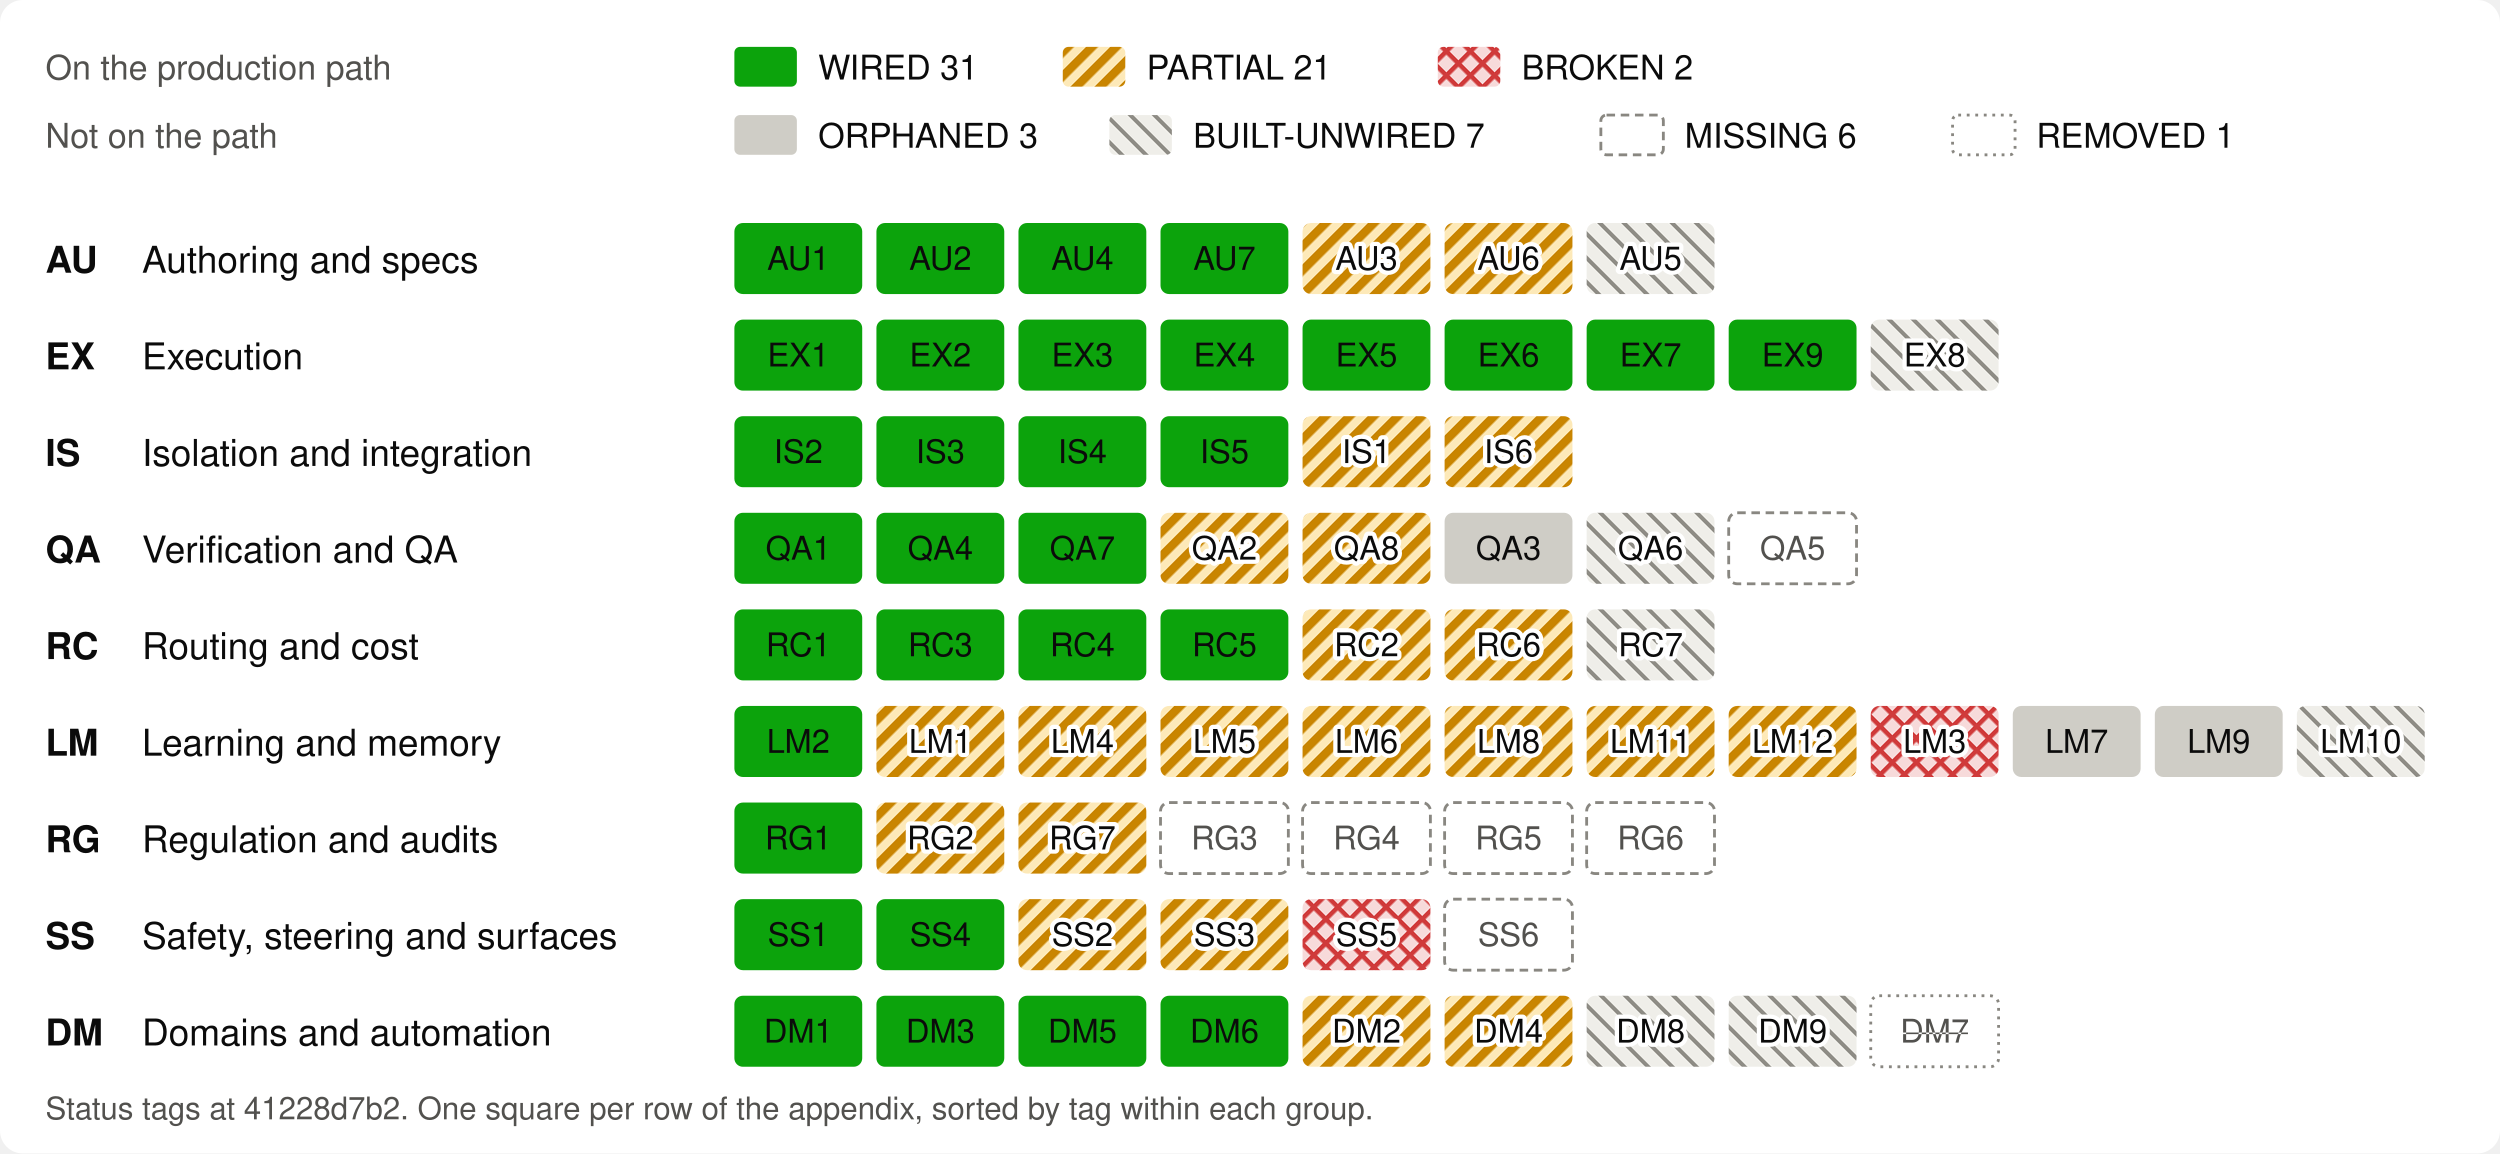
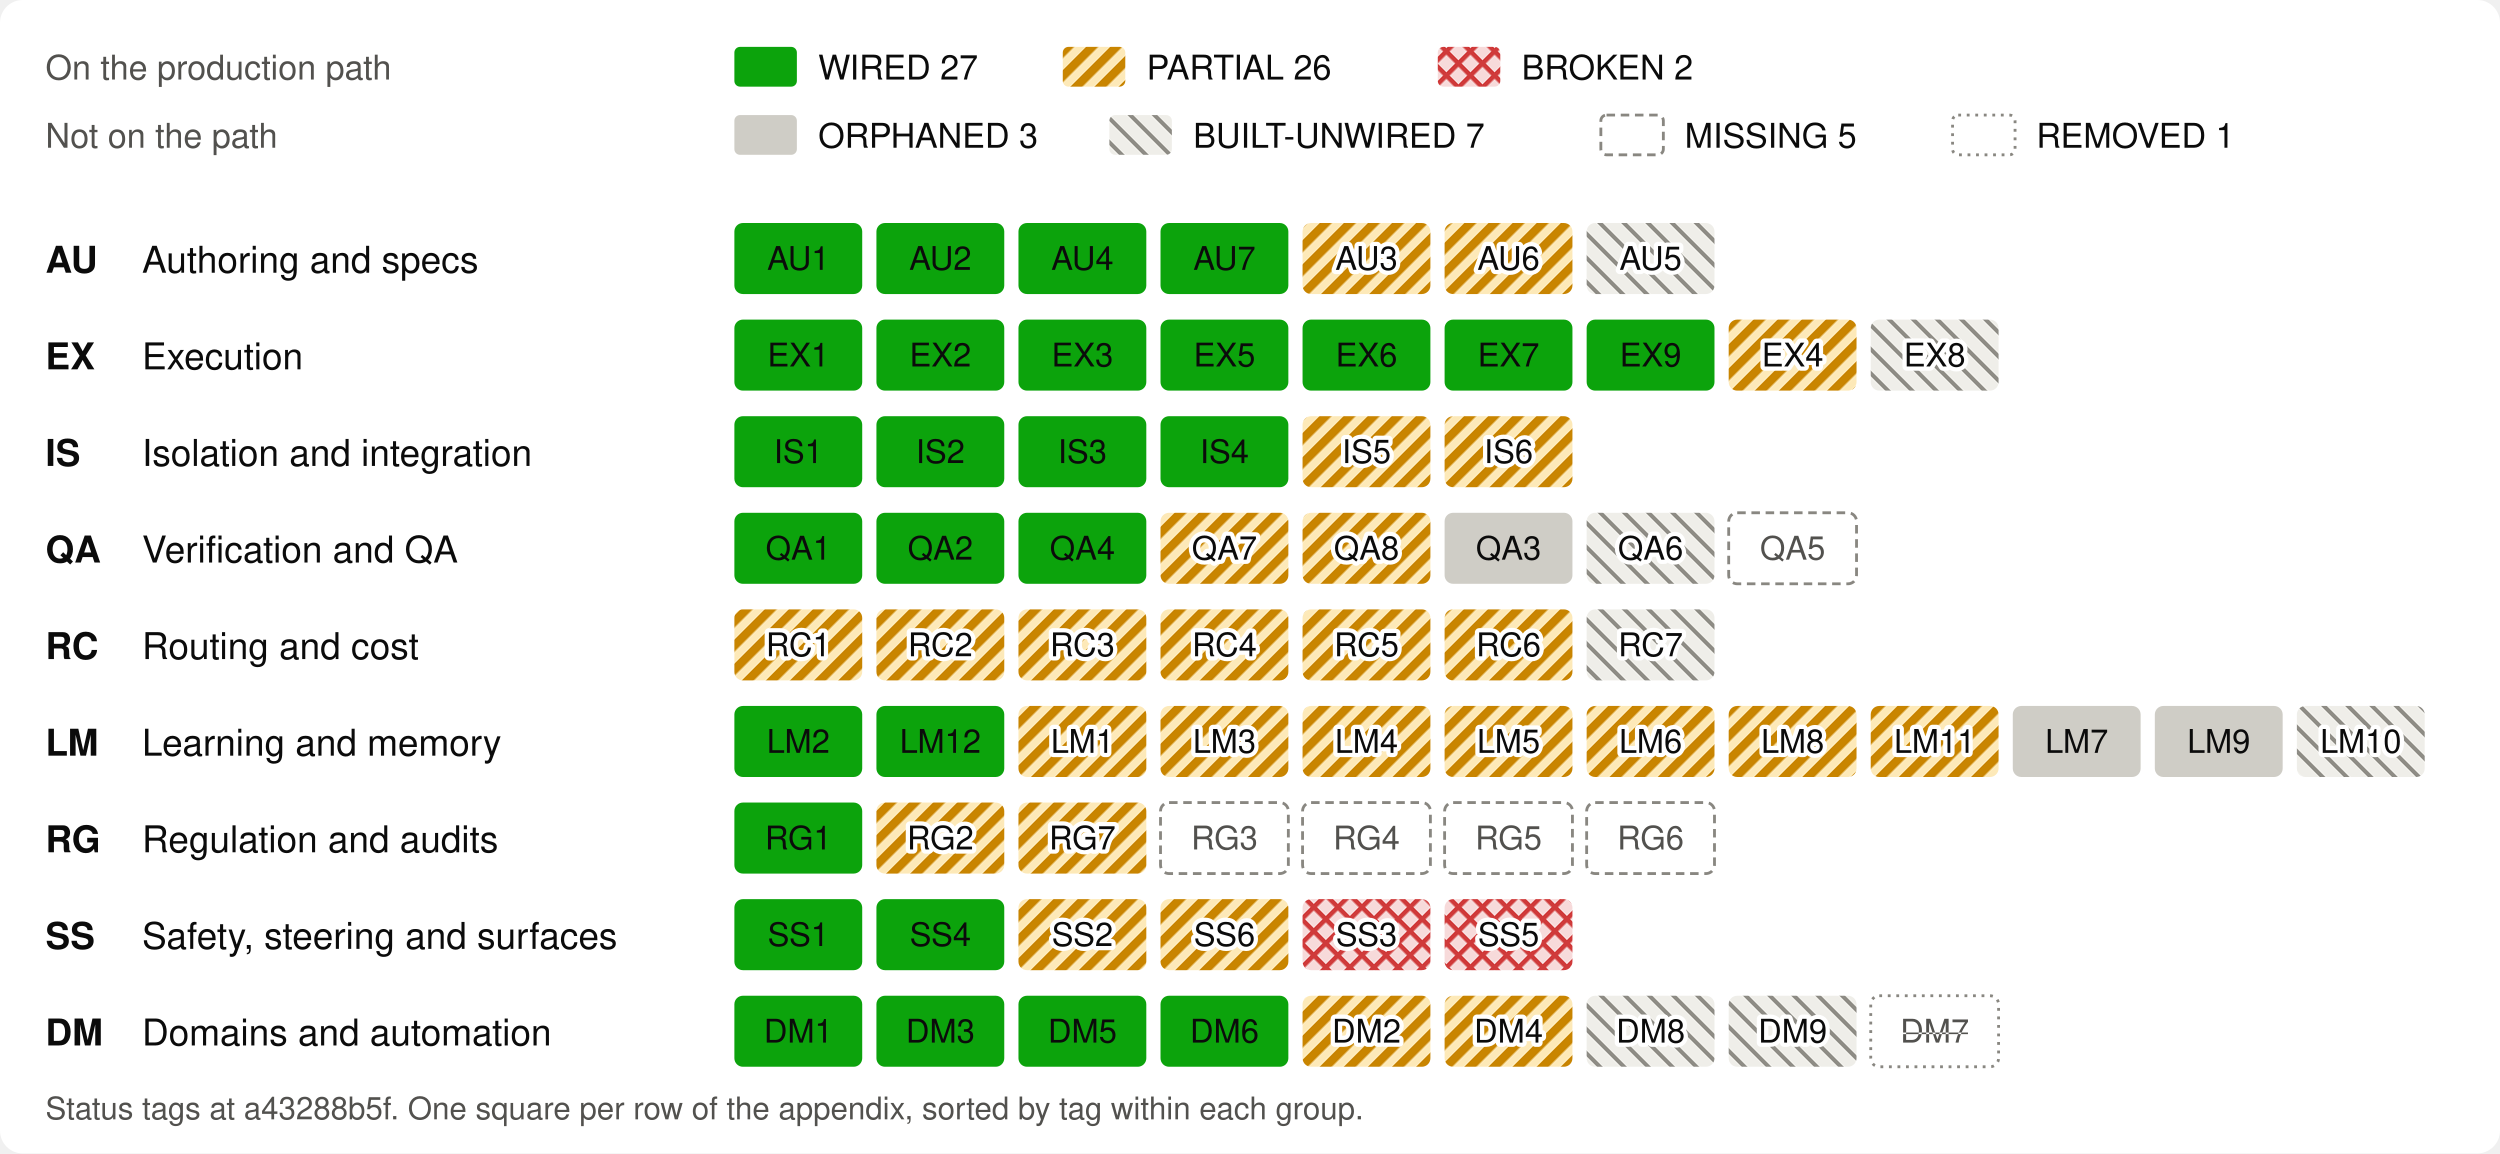
- <svg xmlns="http://www.w3.org/2000/svg" width="880" height="406" viewBox="0 0 880 406" role="img" aria-labelledby="title desc" data-pin="41228d7b2">
+ <svg xmlns="http://www.w3.org/2000/svg" width="880" height="406" viewBox="0 0 880 406" role="img" aria-labelledby="title desc" data-pin="a43288b5f">
  <defs>
    <pattern id="fill-partial" width="6" height="6" patternUnits="userSpaceOnUse" patternTransform="rotate(45)">
      <rect width="6" height="6" fill="#fde9b8" />
      <rect width="3" height="6" fill="#c98500" />
    </pattern>
    <pattern id="fill-broken" width="6" height="6" patternUnits="userSpaceOnUse" patternTransform="rotate(45)">
      <rect width="6" height="6" fill="#f7dada" />
      <rect width="1.6" height="6" fill="#d03b3b" />
      <rect width="6" height="1.6" fill="#d03b3b" />
    </pattern>
    <pattern id="fill-built-unwired" width="6" height="6" patternUnits="userSpaceOnUse" patternTransform="rotate(-45)">
      <rect width="6" height="6" fill="#efeee9" />
      <rect width="1.4" height="6" fill="#8f8d86" />
    </pattern>
  </defs>
  <style>
    text { font-family: 'Helvetica Neue', Helvetica, Arial, 'Liberation Sans', Arimo, sans-serif; fill: #0b0b0b; }
    .note { fill: #52514e; }
    .wired .key { fill: #0ca30c; }
    .partial .key { fill: url(#fill-partial); }
    .broken .key { fill: url(#fill-broken); }
    .orphaned .key { fill: #cfcdc6; }
    .built-unwired .key { fill: url(#fill-built-unwired); }
    .docs-only .key, .missing .key, .removed .key, .unproven .key { fill: #ffffff; stroke: #898781; }
    .missing .key { stroke-dasharray: 3 2; }
    .docs-only .key, .removed .key, .unproven .key { stroke-dasharray: 1 2; }
    .partial .id, .broken .id, .built-unwired .id { paint-order: stroke; stroke: #ffffff; stroke-width: 3px; stroke-linejoin: round; }
    .docs-only .id, .missing .id, .removed .id, .unproven .id { fill: #52514e; }
    .removed .id { text-decoration: line-through; }
  </style>
  <rect width="880" height="406" rx="8" fill="#ffffff" />
  <text class="note" x="16" y="28" font-size="12">On the production path</text>
  <g class="wired">
    <rect class="key" x="258.5" y="16.5" width="22" height="14" rx="2" />
-     <text x="288" y="28" font-size="12">WIRED 31</text>
+     <text x="288" y="28" font-size="12">WIRED 27</text>
  </g>
  <g class="partial">
    <rect class="key" x="374.1" y="16.5" width="22" height="14" rx="2" />
-     <text x="403.6" y="28" font-size="12">PARTIAL 21</text>
+     <text x="403.6" y="28" font-size="12">PARTIAL 26</text>
  </g>
  <g class="broken">
    <rect class="key" x="506.1" y="16.5" width="22" height="14" rx="2" />
    <text x="535.6" y="28" font-size="12">BROKEN 2</text>
  </g>
  <text class="note" x="16" y="52" font-size="12">Not on the path</text>
  <g class="orphaned">
    <rect class="key" x="258.5" y="40.5" width="22" height="14" rx="2" />
    <text x="288" y="52" font-size="12">ORPHANED 3</text>
  </g>
  <g class="built-unwired">
    <rect class="key" x="390.5" y="40.5" width="22" height="14" rx="2" />
    <text x="420" y="52" font-size="12">BUILT-UNWIRED 7</text>
  </g>
  <g class="missing">
    <rect class="key" x="563.5" y="40.5" width="22" height="14" rx="2" />
-     <text x="593" y="52" font-size="12">MISSING 6</text>
+     <text x="593" y="52" font-size="12">MISSING 5</text>
  </g>
  <g class="removed">
    <rect class="key" x="687.3" y="40.5" width="22" height="14" rx="2" />
    <text x="716.8" y="52" font-size="12">REMOVED 1</text>
  </g>
  <text x="16" y="96" font-size="13" font-weight="bold">AU</text>
  <text x="50" y="96" font-size="13">Authoring and specs</text>
  <g class="wired" data-row="AU1" data-tag="WIRED">
    <rect class="key" x="258.5" y="78.5" width="45" height="25" rx="3" />
    <text class="id" x="281" y="95" font-size="11.5" text-anchor="middle">AU1</text>
  </g>
  <g class="wired" data-row="AU2" data-tag="WIRED">
    <rect class="key" x="308.5" y="78.5" width="45" height="25" rx="3" />
    <text class="id" x="331" y="95" font-size="11.5" text-anchor="middle">AU2</text>
  </g>
  <g class="wired" data-row="AU4" data-tag="WIRED">
    <rect class="key" x="358.5" y="78.5" width="45" height="25" rx="3" />
    <text class="id" x="381" y="95" font-size="11.5" text-anchor="middle">AU4</text>
  </g>
  <g class="wired" data-row="AU7" data-tag="WIRED">
    <rect class="key" x="408.5" y="78.5" width="45" height="25" rx="3" />
    <text class="id" x="431" y="95" font-size="11.5" text-anchor="middle">AU7</text>
  </g>
  <g class="partial" data-row="AU3" data-tag="PARTIAL">
    <rect class="key" x="458.5" y="78.5" width="45" height="25" rx="3" />
    <text class="id" x="481" y="95" font-size="11.5" text-anchor="middle">AU3</text>
  </g>
  <g class="partial" data-row="AU6" data-tag="PARTIAL">
    <rect class="key" x="508.5" y="78.5" width="45" height="25" rx="3" />
    <text class="id" x="531" y="95" font-size="11.5" text-anchor="middle">AU6</text>
  </g>
  <g class="built-unwired" data-row="AU5" data-tag="BUILT-UNWIRED">
    <rect class="key" x="558.5" y="78.5" width="45" height="25" rx="3" />
    <text class="id" x="581" y="95" font-size="11.5" text-anchor="middle">AU5</text>
  </g>
  <text x="16" y="130" font-size="13" font-weight="bold">EX</text>
  <text x="50" y="130" font-size="13">Execution</text>
  <g class="wired" data-row="EX1" data-tag="WIRED">
    <rect class="key" x="258.5" y="112.5" width="45" height="25" rx="3" />
    <text class="id" x="281" y="129" font-size="11.5" text-anchor="middle">EX1</text>
  </g>
  <g class="wired" data-row="EX2" data-tag="WIRED">
    <rect class="key" x="308.5" y="112.5" width="45" height="25" rx="3" />
    <text class="id" x="331" y="129" font-size="11.5" text-anchor="middle">EX2</text>
  </g>
  <g class="wired" data-row="EX3" data-tag="WIRED">
    <rect class="key" x="358.5" y="112.5" width="45" height="25" rx="3" />
    <text class="id" x="381" y="129" font-size="11.5" text-anchor="middle">EX3</text>
  </g>
-   <g class="wired" data-row="EX4" data-tag="WIRED">
+   <g class="wired" data-row="EX5" data-tag="WIRED">
    <rect class="key" x="408.5" y="112.5" width="45" height="25" rx="3" />
-     <text class="id" x="431" y="129" font-size="11.5" text-anchor="middle">EX4</text>
-   </g>
-   <g class="wired" data-row="EX5" data-tag="WIRED">
+     <text class="id" x="431" y="129" font-size="11.5" text-anchor="middle">EX5</text>
+   </g>
+   <g class="wired" data-row="EX6" data-tag="WIRED">
    <rect class="key" x="458.5" y="112.5" width="45" height="25" rx="3" />
-     <text class="id" x="481" y="129" font-size="11.5" text-anchor="middle">EX5</text>
-   </g>
-   <g class="wired" data-row="EX6" data-tag="WIRED">
+     <text class="id" x="481" y="129" font-size="11.5" text-anchor="middle">EX6</text>
+   </g>
+   <g class="wired" data-row="EX7" data-tag="WIRED">
    <rect class="key" x="508.5" y="112.5" width="45" height="25" rx="3" />
-     <text class="id" x="531" y="129" font-size="11.5" text-anchor="middle">EX6</text>
-   </g>
-   <g class="wired" data-row="EX7" data-tag="WIRED">
+     <text class="id" x="531" y="129" font-size="11.5" text-anchor="middle">EX7</text>
+   </g>
+   <g class="wired" data-row="EX9" data-tag="WIRED">
    <rect class="key" x="558.5" y="112.5" width="45" height="25" rx="3" />
-     <text class="id" x="581" y="129" font-size="11.5" text-anchor="middle">EX7</text>
-   </g>
-   <g class="wired" data-row="EX9" data-tag="WIRED">
+     <text class="id" x="581" y="129" font-size="11.5" text-anchor="middle">EX9</text>
+   </g>
+   <g class="partial" data-row="EX4" data-tag="PARTIAL">
    <rect class="key" x="608.5" y="112.5" width="45" height="25" rx="3" />
-     <text class="id" x="631" y="129" font-size="11.5" text-anchor="middle">EX9</text>
+     <text class="id" x="631" y="129" font-size="11.5" text-anchor="middle">EX4</text>
  </g>
  <g class="built-unwired" data-row="EX8" data-tag="BUILT-UNWIRED">
    <rect class="key" x="658.5" y="112.5" width="45" height="25" rx="3" />
    <text class="id" x="681" y="129" font-size="11.5" text-anchor="middle">EX8</text>
  </g>
  <text x="16" y="164" font-size="13" font-weight="bold">IS</text>
  <text x="50" y="164" font-size="13">Isolation and integration</text>
+   <g class="wired" data-row="IS1" data-tag="WIRED">
+     <rect class="key" x="258.5" y="146.5" width="45" height="25" rx="3" />
+     <text class="id" x="281" y="163" font-size="11.5" text-anchor="middle">IS1</text>
+   </g>
  <g class="wired" data-row="IS2" data-tag="WIRED">
-     <rect class="key" x="258.5" y="146.5" width="45" height="25" rx="3" />
-     <text class="id" x="281" y="163" font-size="11.5" text-anchor="middle">IS2</text>
+     <rect class="key" x="308.5" y="146.5" width="45" height="25" rx="3" />
+     <text class="id" x="331" y="163" font-size="11.5" text-anchor="middle">IS2</text>
  </g>
  <g class="wired" data-row="IS3" data-tag="WIRED">
-     <rect class="key" x="308.5" y="146.5" width="45" height="25" rx="3" />
-     <text class="id" x="331" y="163" font-size="11.5" text-anchor="middle">IS3</text>
+     <rect class="key" x="358.5" y="146.5" width="45" height="25" rx="3" />
+     <text class="id" x="381" y="163" font-size="11.5" text-anchor="middle">IS3</text>
  </g>
  <g class="wired" data-row="IS4" data-tag="WIRED">
-     <rect class="key" x="358.5" y="146.5" width="45" height="25" rx="3" />
-     <text class="id" x="381" y="163" font-size="11.5" text-anchor="middle">IS4</text>
-   </g>
-   <g class="wired" data-row="IS5" data-tag="WIRED">
    <rect class="key" x="408.5" y="146.5" width="45" height="25" rx="3" />
-     <text class="id" x="431" y="163" font-size="11.5" text-anchor="middle">IS5</text>
-   </g>
-   <g class="partial" data-row="IS1" data-tag="PARTIAL">
+     <text class="id" x="431" y="163" font-size="11.5" text-anchor="middle">IS4</text>
+   </g>
+   <g class="partial" data-row="IS5" data-tag="PARTIAL">
    <rect class="key" x="458.5" y="146.5" width="45" height="25" rx="3" />
-     <text class="id" x="481" y="163" font-size="11.5" text-anchor="middle">IS1</text>
+     <text class="id" x="481" y="163" font-size="11.5" text-anchor="middle">IS5</text>
  </g>
  <g class="partial" data-row="IS6" data-tag="PARTIAL">
    <rect class="key" x="508.5" y="146.5" width="45" height="25" rx="3" />
    <text class="id" x="531" y="163" font-size="11.5" text-anchor="middle">IS6</text>
  </g>
  <text x="16" y="198" font-size="13" font-weight="bold">QA</text>
  <text x="50" y="198" font-size="13">Verification and QA</text>
  <g class="wired" data-row="QA1" data-tag="WIRED">
    <rect class="key" x="258.5" y="180.5" width="45" height="25" rx="3" />
    <text class="id" x="281" y="197" font-size="11.5" text-anchor="middle">QA1</text>
  </g>
+   <g class="wired" data-row="QA2" data-tag="WIRED">
+     <rect class="key" x="308.5" y="180.5" width="45" height="25" rx="3" />
+     <text class="id" x="331" y="197" font-size="11.5" text-anchor="middle">QA2</text>
+   </g>
  <g class="wired" data-row="QA4" data-tag="WIRED">
-     <rect class="key" x="308.5" y="180.5" width="45" height="25" rx="3" />
-     <text class="id" x="331" y="197" font-size="11.5" text-anchor="middle">QA4</text>
-   </g>
-   <g class="wired" data-row="QA7" data-tag="WIRED">
    <rect class="key" x="358.5" y="180.5" width="45" height="25" rx="3" />
-     <text class="id" x="381" y="197" font-size="11.5" text-anchor="middle">QA7</text>
-   </g>
-   <g class="partial" data-row="QA2" data-tag="PARTIAL">
+     <text class="id" x="381" y="197" font-size="11.5" text-anchor="middle">QA4</text>
+   </g>
+   <g class="partial" data-row="QA7" data-tag="PARTIAL">
    <rect class="key" x="408.5" y="180.5" width="45" height="25" rx="3" />
-     <text class="id" x="431" y="197" font-size="11.5" text-anchor="middle">QA2</text>
+     <text class="id" x="431" y="197" font-size="11.5" text-anchor="middle">QA7</text>
  </g>
  <g class="partial" data-row="QA8" data-tag="PARTIAL">
    <rect class="key" x="458.5" y="180.5" width="45" height="25" rx="3" />
    <text class="id" x="481" y="197" font-size="11.5" text-anchor="middle">QA8</text>
  </g>
  <g class="orphaned" data-row="QA3" data-tag="ORPHANED">
    <rect class="key" x="508.5" y="180.5" width="45" height="25" rx="3" />
    <text class="id" x="531" y="197" font-size="11.5" text-anchor="middle">QA3</text>
  </g>
  <g class="built-unwired" data-row="QA6" data-tag="BUILT-UNWIRED">
    <rect class="key" x="558.5" y="180.5" width="45" height="25" rx="3" />
    <text class="id" x="581" y="197" font-size="11.5" text-anchor="middle">QA6</text>
  </g>
  <g class="missing" data-row="QA5" data-tag="MISSING">
    <rect class="key" x="608.5" y="180.5" width="45" height="25" rx="3" />
    <text class="id" x="631" y="197" font-size="11.5" text-anchor="middle">QA5</text>
  </g>
  <text x="16" y="232" font-size="13" font-weight="bold">RC</text>
  <text x="50" y="232" font-size="13">Routing and cost</text>
-   <g class="wired" data-row="RC1" data-tag="WIRED">
+   <g class="partial" data-row="RC1" data-tag="PARTIAL">
    <rect class="key" x="258.5" y="214.5" width="45" height="25" rx="3" />
    <text class="id" x="281" y="231" font-size="11.5" text-anchor="middle">RC1</text>
  </g>
-   <g class="wired" data-row="RC3" data-tag="WIRED">
+   <g class="partial" data-row="RC2" data-tag="PARTIAL">
    <rect class="key" x="308.5" y="214.5" width="45" height="25" rx="3" />
-     <text class="id" x="331" y="231" font-size="11.5" text-anchor="middle">RC3</text>
-   </g>
-   <g class="wired" data-row="RC4" data-tag="WIRED">
+     <text class="id" x="331" y="231" font-size="11.5" text-anchor="middle">RC2</text>
+   </g>
+   <g class="partial" data-row="RC3" data-tag="PARTIAL">
    <rect class="key" x="358.5" y="214.5" width="45" height="25" rx="3" />
-     <text class="id" x="381" y="231" font-size="11.5" text-anchor="middle">RC4</text>
-   </g>
-   <g class="wired" data-row="RC5" data-tag="WIRED">
+     <text class="id" x="381" y="231" font-size="11.5" text-anchor="middle">RC3</text>
+   </g>
+   <g class="partial" data-row="RC4" data-tag="PARTIAL">
    <rect class="key" x="408.5" y="214.5" width="45" height="25" rx="3" />
-     <text class="id" x="431" y="231" font-size="11.5" text-anchor="middle">RC5</text>
-   </g>
-   <g class="partial" data-row="RC2" data-tag="PARTIAL">
+     <text class="id" x="431" y="231" font-size="11.5" text-anchor="middle">RC4</text>
+   </g>
+   <g class="partial" data-row="RC5" data-tag="PARTIAL">
    <rect class="key" x="458.5" y="214.5" width="45" height="25" rx="3" />
-     <text class="id" x="481" y="231" font-size="11.5" text-anchor="middle">RC2</text>
+     <text class="id" x="481" y="231" font-size="11.5" text-anchor="middle">RC5</text>
  </g>
  <g class="partial" data-row="RC6" data-tag="PARTIAL">
    <rect class="key" x="508.5" y="214.5" width="45" height="25" rx="3" />
    <text class="id" x="531" y="231" font-size="11.5" text-anchor="middle">RC6</text>
  </g>
  <g class="built-unwired" data-row="RC7" data-tag="BUILT-UNWIRED">
    <rect class="key" x="558.5" y="214.5" width="45" height="25" rx="3" />
    <text class="id" x="581" y="231" font-size="11.5" text-anchor="middle">RC7</text>
  </g>
  <text x="16" y="266" font-size="13" font-weight="bold">LM</text>
  <text x="50" y="266" font-size="13">Learning and memory</text>
  <g class="wired" data-row="LM2" data-tag="WIRED">
    <rect class="key" x="258.5" y="248.5" width="45" height="25" rx="3" />
    <text class="id" x="281" y="265" font-size="11.5" text-anchor="middle">LM2</text>
  </g>
+   <g class="wired" data-row="LM12" data-tag="WIRED">
+     <rect class="key" x="308.5" y="248.5" width="45" height="25" rx="3" />
+     <text class="id" x="331" y="265" font-size="11.5" text-anchor="middle">LM12</text>
+   </g>
  <g class="partial" data-row="LM1" data-tag="PARTIAL">
-     <rect class="key" x="308.5" y="248.5" width="45" height="25" rx="3" />
-     <text class="id" x="331" y="265" font-size="11.5" text-anchor="middle">LM1</text>
+     <rect class="key" x="358.5" y="248.5" width="45" height="25" rx="3" />
+     <text class="id" x="381" y="265" font-size="11.5" text-anchor="middle">LM1</text>
+   </g>
+   <g class="partial" data-row="LM3" data-tag="PARTIAL">
+     <rect class="key" x="408.5" y="248.5" width="45" height="25" rx="3" />
+     <text class="id" x="431" y="265" font-size="11.5" text-anchor="middle">LM3</text>
  </g>
  <g class="partial" data-row="LM4" data-tag="PARTIAL">
-     <rect class="key" x="358.5" y="248.5" width="45" height="25" rx="3" />
-     <text class="id" x="381" y="265" font-size="11.5" text-anchor="middle">LM4</text>
+     <rect class="key" x="458.5" y="248.5" width="45" height="25" rx="3" />
+     <text class="id" x="481" y="265" font-size="11.5" text-anchor="middle">LM4</text>
  </g>
  <g class="partial" data-row="LM5" data-tag="PARTIAL">
-     <rect class="key" x="408.5" y="248.5" width="45" height="25" rx="3" />
-     <text class="id" x="431" y="265" font-size="11.5" text-anchor="middle">LM5</text>
+     <rect class="key" x="508.5" y="248.5" width="45" height="25" rx="3" />
+     <text class="id" x="531" y="265" font-size="11.5" text-anchor="middle">LM5</text>
  </g>
  <g class="partial" data-row="LM6" data-tag="PARTIAL">
-     <rect class="key" x="458.5" y="248.5" width="45" height="25" rx="3" />
-     <text class="id" x="481" y="265" font-size="11.5" text-anchor="middle">LM6</text>
+     <rect class="key" x="558.5" y="248.5" width="45" height="25" rx="3" />
+     <text class="id" x="581" y="265" font-size="11.5" text-anchor="middle">LM6</text>
  </g>
  <g class="partial" data-row="LM8" data-tag="PARTIAL">
-     <rect class="key" x="508.5" y="248.5" width="45" height="25" rx="3" />
-     <text class="id" x="531" y="265" font-size="11.5" text-anchor="middle">LM8</text>
+     <rect class="key" x="608.5" y="248.5" width="45" height="25" rx="3" />
+     <text class="id" x="631" y="265" font-size="11.5" text-anchor="middle">LM8</text>
  </g>
  <g class="partial" data-row="LM11" data-tag="PARTIAL">
-     <rect class="key" x="558.5" y="248.5" width="45" height="25" rx="3" />
-     <text class="id" x="581" y="265" font-size="11.5" text-anchor="middle">LM11</text>
-   </g>
-   <g class="partial" data-row="LM12" data-tag="PARTIAL">
-     <rect class="key" x="608.5" y="248.5" width="45" height="25" rx="3" />
-     <text class="id" x="631" y="265" font-size="11.5" text-anchor="middle">LM12</text>
-   </g>
-   <g class="broken" data-row="LM3" data-tag="BROKEN">
    <rect class="key" x="658.5" y="248.5" width="45" height="25" rx="3" />
-     <text class="id" x="681" y="265" font-size="11.5" text-anchor="middle">LM3</text>
+     <text class="id" x="681" y="265" font-size="11.5" text-anchor="middle">LM11</text>
  </g>
  <g class="orphaned" data-row="LM7" data-tag="ORPHANED">
    <rect class="key" x="708.5" y="248.5" width="45" height="25" rx="3" />
    <text class="id" x="731" y="265" font-size="11.5" text-anchor="middle">LM7</text>
  </g>
  <g class="orphaned" data-row="LM9" data-tag="ORPHANED">
    <rect class="key" x="758.5" y="248.5" width="45" height="25" rx="3" />
    <text class="id" x="781" y="265" font-size="11.5" text-anchor="middle">LM9</text>
  </g>
  <g class="built-unwired" data-row="LM10" data-tag="BUILT-UNWIRED">
    <rect class="key" x="808.5" y="248.5" width="45" height="25" rx="3" />
    <text class="id" x="831" y="265" font-size="11.5" text-anchor="middle">LM10</text>
  </g>
  <text x="16" y="300" font-size="13" font-weight="bold">RG</text>
  <text x="50" y="300" font-size="13">Regulation and audits</text>
  <g class="wired" data-row="RG1" data-tag="WIRED">
    <rect class="key" x="258.5" y="282.5" width="45" height="25" rx="3" />
    <text class="id" x="281" y="299" font-size="11.5" text-anchor="middle">RG1</text>
  </g>
  <g class="partial" data-row="RG2" data-tag="PARTIAL">
    <rect class="key" x="308.5" y="282.5" width="45" height="25" rx="3" />
    <text class="id" x="331" y="299" font-size="11.5" text-anchor="middle">RG2</text>
  </g>
  <g class="partial" data-row="RG7" data-tag="PARTIAL">
    <rect class="key" x="358.5" y="282.5" width="45" height="25" rx="3" />
    <text class="id" x="381" y="299" font-size="11.5" text-anchor="middle">RG7</text>
  </g>
  <g class="missing" data-row="RG3" data-tag="MISSING">
    <rect class="key" x="408.5" y="282.5" width="45" height="25" rx="3" />
    <text class="id" x="431" y="299" font-size="11.5" text-anchor="middle">RG3</text>
  </g>
  <g class="missing" data-row="RG4" data-tag="MISSING">
    <rect class="key" x="458.5" y="282.5" width="45" height="25" rx="3" />
    <text class="id" x="481" y="299" font-size="11.5" text-anchor="middle">RG4</text>
  </g>
  <g class="missing" data-row="RG5" data-tag="MISSING">
    <rect class="key" x="508.5" y="282.5" width="45" height="25" rx="3" />
    <text class="id" x="531" y="299" font-size="11.5" text-anchor="middle">RG5</text>
  </g>
  <g class="missing" data-row="RG6" data-tag="MISSING">
    <rect class="key" x="558.5" y="282.5" width="45" height="25" rx="3" />
    <text class="id" x="581" y="299" font-size="11.5" text-anchor="middle">RG6</text>
  </g>
  <text x="16" y="334" font-size="13" font-weight="bold">SS</text>
  <text x="50" y="334" font-size="13">Safety, steering and surfaces</text>
  <g class="wired" data-row="SS1" data-tag="WIRED">
    <rect class="key" x="258.5" y="316.5" width="45" height="25" rx="3" />
    <text class="id" x="281" y="333" font-size="11.5" text-anchor="middle">SS1</text>
  </g>
  <g class="wired" data-row="SS4" data-tag="WIRED">
    <rect class="key" x="308.5" y="316.5" width="45" height="25" rx="3" />
    <text class="id" x="331" y="333" font-size="11.5" text-anchor="middle">SS4</text>
  </g>
  <g class="partial" data-row="SS2" data-tag="PARTIAL">
    <rect class="key" x="358.5" y="316.5" width="45" height="25" rx="3" />
    <text class="id" x="381" y="333" font-size="11.5" text-anchor="middle">SS2</text>
  </g>
-   <g class="partial" data-row="SS3" data-tag="PARTIAL">
+   <g class="partial" data-row="SS6" data-tag="PARTIAL">
    <rect class="key" x="408.5" y="316.5" width="45" height="25" rx="3" />
-     <text class="id" x="431" y="333" font-size="11.5" text-anchor="middle">SS3</text>
+     <text class="id" x="431" y="333" font-size="11.5" text-anchor="middle">SS6</text>
+   </g>
+   <g class="broken" data-row="SS3" data-tag="BROKEN">
+     <rect class="key" x="458.5" y="316.5" width="45" height="25" rx="3" />
+     <text class="id" x="481" y="333" font-size="11.5" text-anchor="middle">SS3</text>
  </g>
  <g class="broken" data-row="SS5" data-tag="BROKEN">
-     <rect class="key" x="458.5" y="316.5" width="45" height="25" rx="3" />
-     <text class="id" x="481" y="333" font-size="11.5" text-anchor="middle">SS5</text>
-   </g>
-   <g class="missing" data-row="SS6" data-tag="MISSING">
    <rect class="key" x="508.5" y="316.5" width="45" height="25" rx="3" />
-     <text class="id" x="531" y="333" font-size="11.5" text-anchor="middle">SS6</text>
+     <text class="id" x="531" y="333" font-size="11.5" text-anchor="middle">SS5</text>
  </g>
  <text x="16" y="368" font-size="13" font-weight="bold">DM</text>
  <text x="50" y="368" font-size="13">Domains and automation</text>
  <g class="wired" data-row="DM1" data-tag="WIRED">
    <rect class="key" x="258.5" y="350.5" width="45" height="25" rx="3" />
    <text class="id" x="281" y="367" font-size="11.5" text-anchor="middle">DM1</text>
  </g>
  <g class="wired" data-row="DM3" data-tag="WIRED">
    <rect class="key" x="308.5" y="350.5" width="45" height="25" rx="3" />
    <text class="id" x="331" y="367" font-size="11.5" text-anchor="middle">DM3</text>
  </g>
  <g class="wired" data-row="DM5" data-tag="WIRED">
    <rect class="key" x="358.5" y="350.5" width="45" height="25" rx="3" />
    <text class="id" x="381" y="367" font-size="11.5" text-anchor="middle">DM5</text>
  </g>
  <g class="wired" data-row="DM6" data-tag="WIRED">
    <rect class="key" x="408.5" y="350.5" width="45" height="25" rx="3" />
    <text class="id" x="431" y="367" font-size="11.5" text-anchor="middle">DM6</text>
  </g>
  <g class="partial" data-row="DM2" data-tag="PARTIAL">
    <rect class="key" x="458.5" y="350.5" width="45" height="25" rx="3" />
    <text class="id" x="481" y="367" font-size="11.5" text-anchor="middle">DM2</text>
  </g>
  <g class="partial" data-row="DM4" data-tag="PARTIAL">
    <rect class="key" x="508.5" y="350.5" width="45" height="25" rx="3" />
    <text class="id" x="531" y="367" font-size="11.5" text-anchor="middle">DM4</text>
  </g>
  <g class="built-unwired" data-row="DM8" data-tag="BUILT-UNWIRED">
    <rect class="key" x="558.5" y="350.5" width="45" height="25" rx="3" />
    <text class="id" x="581" y="367" font-size="11.5" text-anchor="middle">DM8</text>
  </g>
  <g class="built-unwired" data-row="DM9" data-tag="BUILT-UNWIRED">
    <rect class="key" x="608.5" y="350.5" width="45" height="25" rx="3" />
    <text class="id" x="631" y="367" font-size="11.5" text-anchor="middle">DM9</text>
  </g>
  <g class="removed" data-row="DM7" data-tag="REMOVED">
    <rect class="key" x="658.5" y="350.5" width="45" height="25" rx="3" />
    <text class="id" x="681" y="367" font-size="11.5" text-anchor="middle">DM7</text>
  </g>
-   <text class="note" x="16" y="394" font-size="11">Status tags at 41228d7b2. One square per row of the appendix, sorted by tag within each group.</text>
+   <text class="note" x="16" y="394" font-size="11">Status tags at a43288b5f. One square per row of the appendix, sorted by tag within each group.</text>
</svg>
